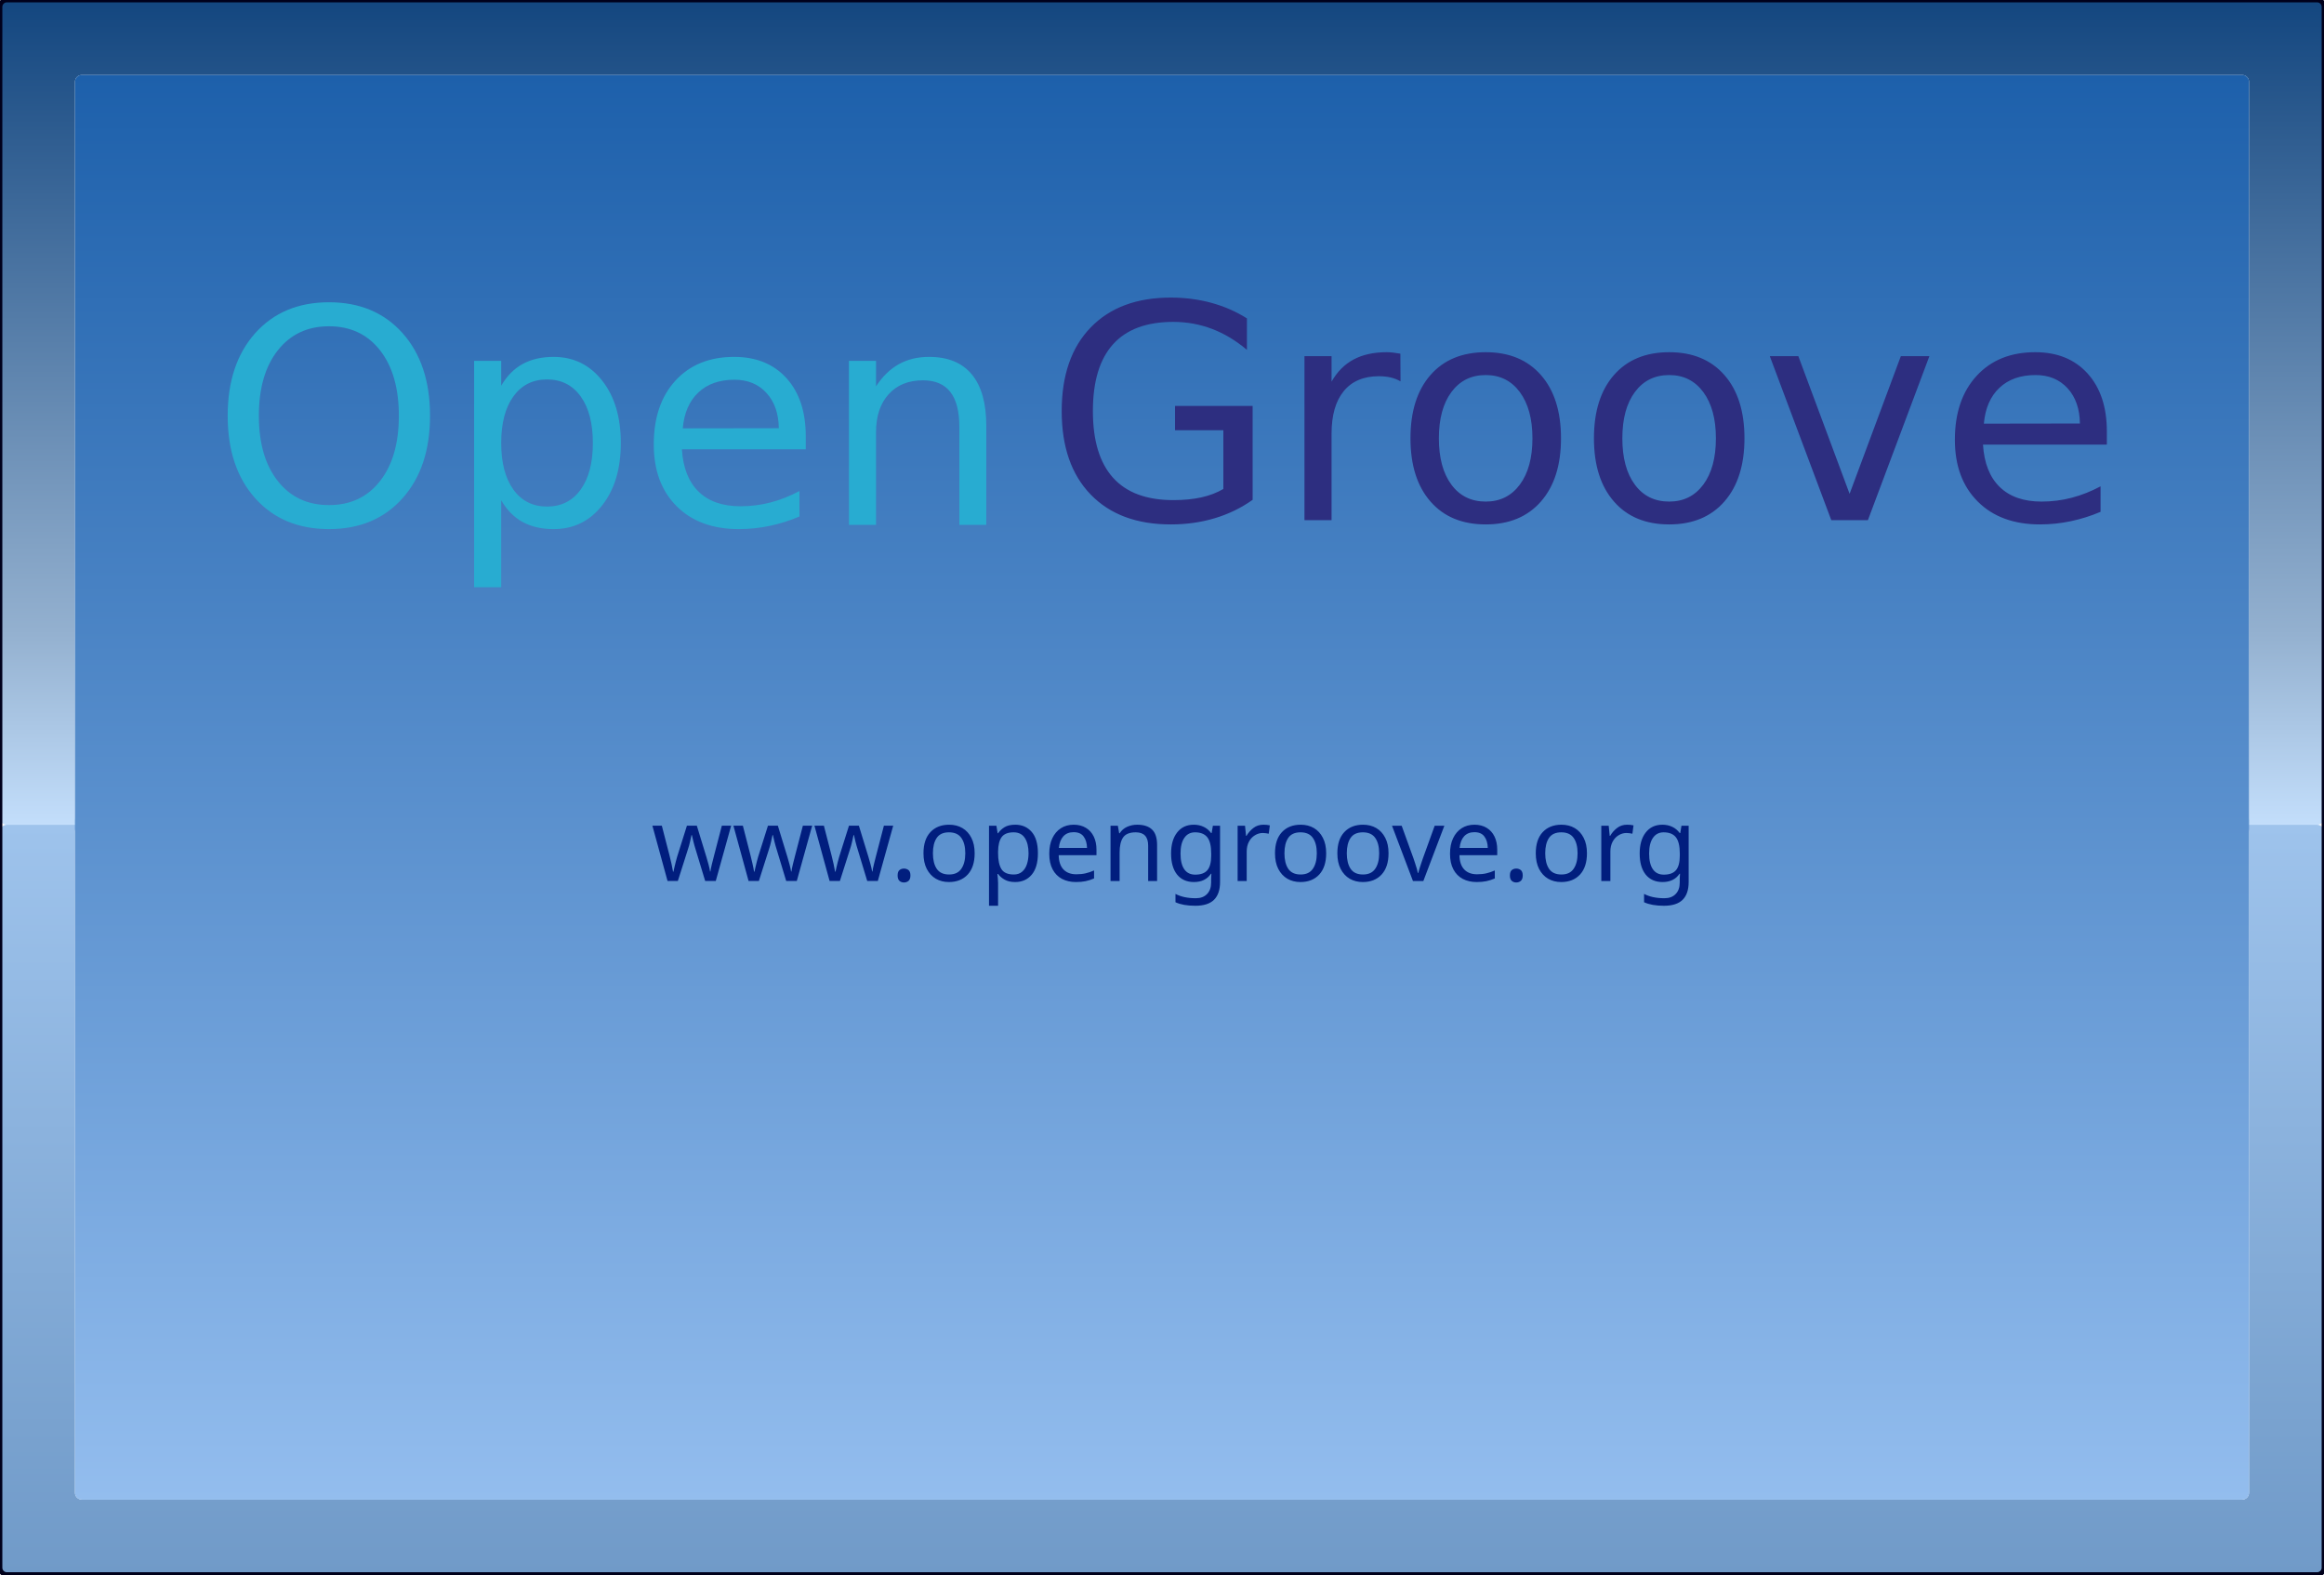
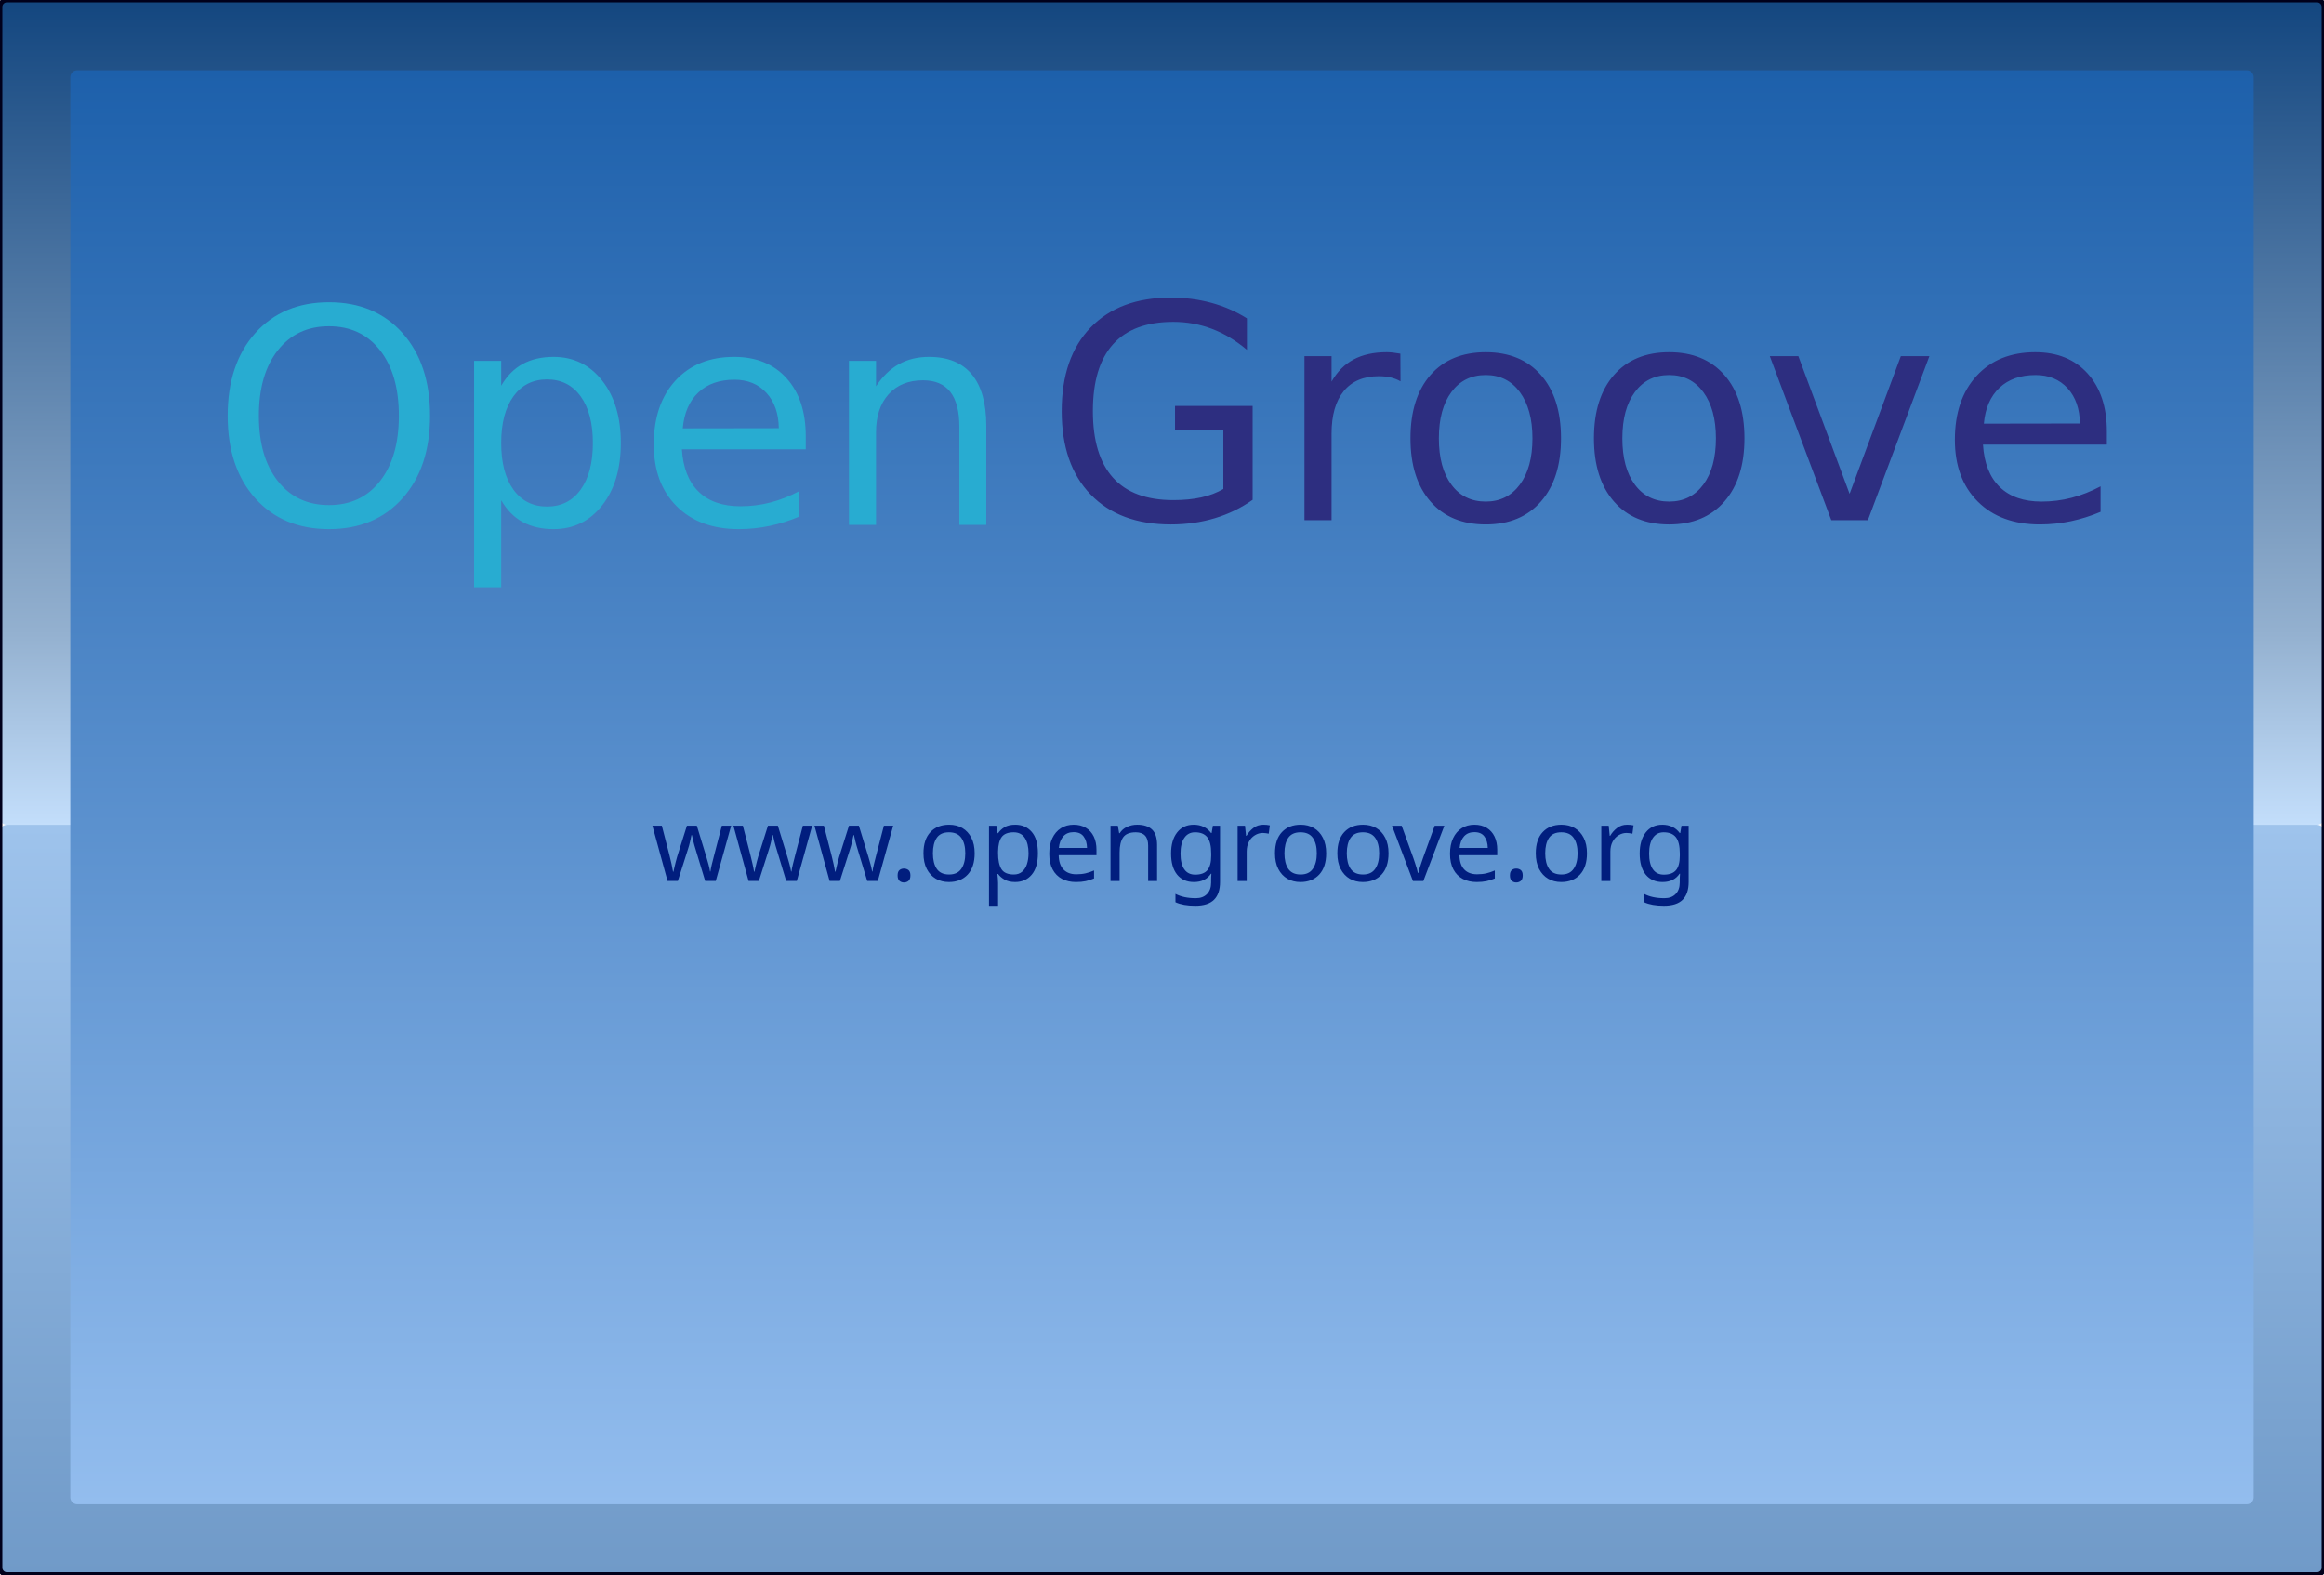
<svg xmlns="http://www.w3.org/2000/svg" xmlns:xlink="http://www.w3.org/1999/xlink" width="496" height="336" id="svg2" version="1.0">
  <defs id="defs4">
    <linearGradient id="linearGradient3210">
      <stop style="stop-color:#1d60ab;stop-opacity:1;" offset="0" id="stop3212" />
      <stop style="stop-color:#93bdee;stop-opacity:1;" offset="1" id="stop3214" />
    </linearGradient>
    <linearGradient id="linearGradient3198">
      <stop style="stop-color:#9ec3ec;stop-opacity:1;" offset="0" id="stop3200" />
      <stop style="stop-color:#709ac8;stop-opacity:1;" offset="1" id="stop3202" />
    </linearGradient>
    <linearGradient id="linearGradient3190">
      <stop style="stop-color:#13467f;stop-opacity:1;" offset="0" id="stop3192" />
      <stop id="stop3206" offset="0.764" style="stop-color:#93b0cf;stop-opacity:1;" />
      <stop style="stop-color:#c3defb;stop-opacity:1;" offset="1" id="stop3194" />
    </linearGradient>
    <linearGradient xlink:href="#linearGradient3190" id="linearGradient3196" x1="0" y1="0" x2="0" y2="176" gradientUnits="userSpaceOnUse" />
    <linearGradient xlink:href="#linearGradient3198" id="linearGradient3204" x1="0" y1="176" x2="0" y2="336" gradientUnits="userSpaceOnUse" />
-     <linearGradient xlink:href="#linearGradient3210" id="linearGradient3216" x1="16" y1="16" x2="16" y2="320" gradientUnits="userSpaceOnUse" />
+     <linearGradient xlink:href="#linearGradient3210" id="linearGradient3216" x1="16" y1="16" x2="16" y2="320" gradientUnits="userSpaceOnUse" gradientTransform="matrix(1.00431,0,0,1.006579,-1.068967,-1.105263)" />
  </defs>
  <g id="layer1">
    <g id="g2412">
      <path id="rect3180" d="M 1.469 0 C 0.657 0 -1.9844723e-18 0.657 0 1.469 L 0 174.531 C 0 175.343 0.657 176 1.469 176 L 17.469 176 C 16.657 176 16 175.343 16 174.531 L 16 17.469 C 16 16.657 16.657 16 17.469 16 L 478.531 16 C 479.343 16 480 16.657 480 17.469 L 480 174.531 C 480 175.343 479.343 176 478.531 176 L 494.531 176 C 495.343 176 496 175.343 496 174.531 L 496 1.469 C 496 0.657 495.343 -1.9844723e-18 494.531 0 L 1.469 0 z " style="fill:url(#linearGradient3196);fill-opacity:1;fill-rule:evenodd;" />
      <path id="rect3185" d="M 1.469 176 C 0.657 176 -1.9844723e-18 176.657 0 177.469 L 0 334.531 C 0 335.343 0.657 336 1.469 336 L 494.531 336 C 495.343 336 496 335.343 496 334.531 L 496 177.469 C 496 176.657 495.343 176 494.531 176 L 478.531 176 C 479.343 176 480 176.657 480 177.469 L 480 318.531 C 480 319.343 479.343 320 478.531 320 L 17.469 320 C 16.657 320 16 319.343 16 318.531 L 16 177.469 C 16 176.657 16.657 176 17.469 176 L 1.469 176 z " style="fill:url(#linearGradient3204);fill-opacity:1;fill-rule:evenodd;" />
    </g>
-     <rect style="fill:url(#linearGradient3216);fill-opacity:1.0;fill-rule:evenodd;stroke:#5a5800;stroke-width:0;stroke-linecap:butt;stroke-linejoin:round;stroke-miterlimit:4;stroke-dasharray:none;stroke-opacity:1" id="rect3208" width="464" height="304" x="16" y="16" ry="1.466" />
+     <rect style="fill:url(#linearGradient3216);fill-opacity:1;fill-rule:evenodd;stroke:#5a5800;stroke-width:0;stroke-linecap:butt;stroke-linejoin:round;stroke-miterlimit:4;stroke-dasharray:none;stroke-opacity:1" id="rect3208" width="466" height="306" x="15" y="15" ry="1.475" />
    <text xml:space="preserve" style="font-size:144px;font-style:normal;font-variant:normal;font-weight:normal;font-stretch:normal;text-align:start;line-height:125%;writing-mode:lr-tb;text-anchor:start;fill:#000000;fill-opacity:1;stroke:none;stroke-width:1px;stroke-linecap:butt;stroke-linejoin:miter;stroke-opacity:1;font-family:Bitstream Vera Sans;-inkscape-font-specification:Bitstream Vera Sans" x="78" y="180" id="text3218">
      <tspan id="tspan3220" x="78" y="180" />
    </text>
    <text xml:space="preserve" style="font-size:64px;font-style:normal;font-variant:normal;font-weight:normal;font-stretch:normal;text-align:start;line-height:125%;writing-mode:lr-tb;text-anchor:start;fill:#000000;fill-opacity:1;stroke:none;stroke-width:1px;stroke-linecap:butt;stroke-linejoin:miter;stroke-opacity:1;font-family:Bitstream Vera Sans;-inkscape-font-specification:Bitstream Vera Sans" x="74" y="136" id="text3222">
      <tspan id="tspan3224" x="74" y="136" />
    </text>
    <text xml:space="preserve" style="font-size:64px;font-style:normal;font-variant:normal;font-weight:normal;font-stretch:normal;text-align:start;line-height:125%;writing-mode:lr-tb;text-anchor:start;fill:#000000;fill-opacity:1;stroke:none;stroke-width:1px;stroke-linecap:butt;stroke-linejoin:miter;stroke-opacity:1;font-family:Bitstream Vera Sans;-inkscape-font-specification:Bitstream Vera Sans" x="241" y="130" id="text3230">
      <tspan id="tspan3232" x="241" y="130" />
    </text>
    <text xml:space="preserve" style="font-size:64px;font-style:normal;font-variant:normal;font-weight:normal;font-stretch:normal;text-align:start;line-height:125%;writing-mode:lr-tb;text-anchor:start;fill:#28acd1;fill-opacity:1;stroke:none;stroke-width:1px;stroke-linecap:butt;stroke-linejoin:miter;stroke-opacity:1;font-family:Bitstream Vera Sans;-inkscape-font-specification:Bitstream Vera Sans" x="45" y="112" id="text3226">
      <tspan id="tspan3228" x="45" y="112">Open</tspan>
    </text>
    <text xml:space="preserve" style="font-size:64px;font-style:normal;font-variant:normal;font-weight:normal;font-stretch:normal;text-align:start;line-height:125%;writing-mode:lr-tb;text-anchor:start;fill:#2d2e80;fill-opacity:1;stroke:none;stroke-width:1px;stroke-linecap:butt;stroke-linejoin:miter;stroke-opacity:1;font-family:Bitstream Vera Sans;-inkscape-font-specification:Bitstream Vera Sans" x="223" y="111" id="text3234">
      <tspan id="tspan3236" x="223" y="111">Groove</tspan>
    </text>
    <text xml:space="preserve" style="font-size:22px;font-style:normal;font-variant:normal;font-weight:normal;font-stretch:normal;text-align:start;line-height:100%;writing-mode:lr-tb;text-anchor:start;fill:#011e7e;fill-opacity:1;stroke:none;stroke-width:1px;stroke-linecap:butt;stroke-linejoin:miter;stroke-opacity:1;font-family:Segoe UI;-inkscape-font-specification:Segoe UI" x="139" y="188" id="text3238">
      <tspan id="tspan3240" x="139" y="188">www.opengroove.org</tspan>
    </text>
    <rect style="fill-opacity:1;fill-rule:evenodd;fill:none;stroke:#00001b;stroke-opacity:1;stroke-width:1;stroke-miterlimit:4;stroke-dasharray:none" id="rect3186" width="496" height="336" x="0" y="0" ry="1.466" />
  </g>
</svg>
